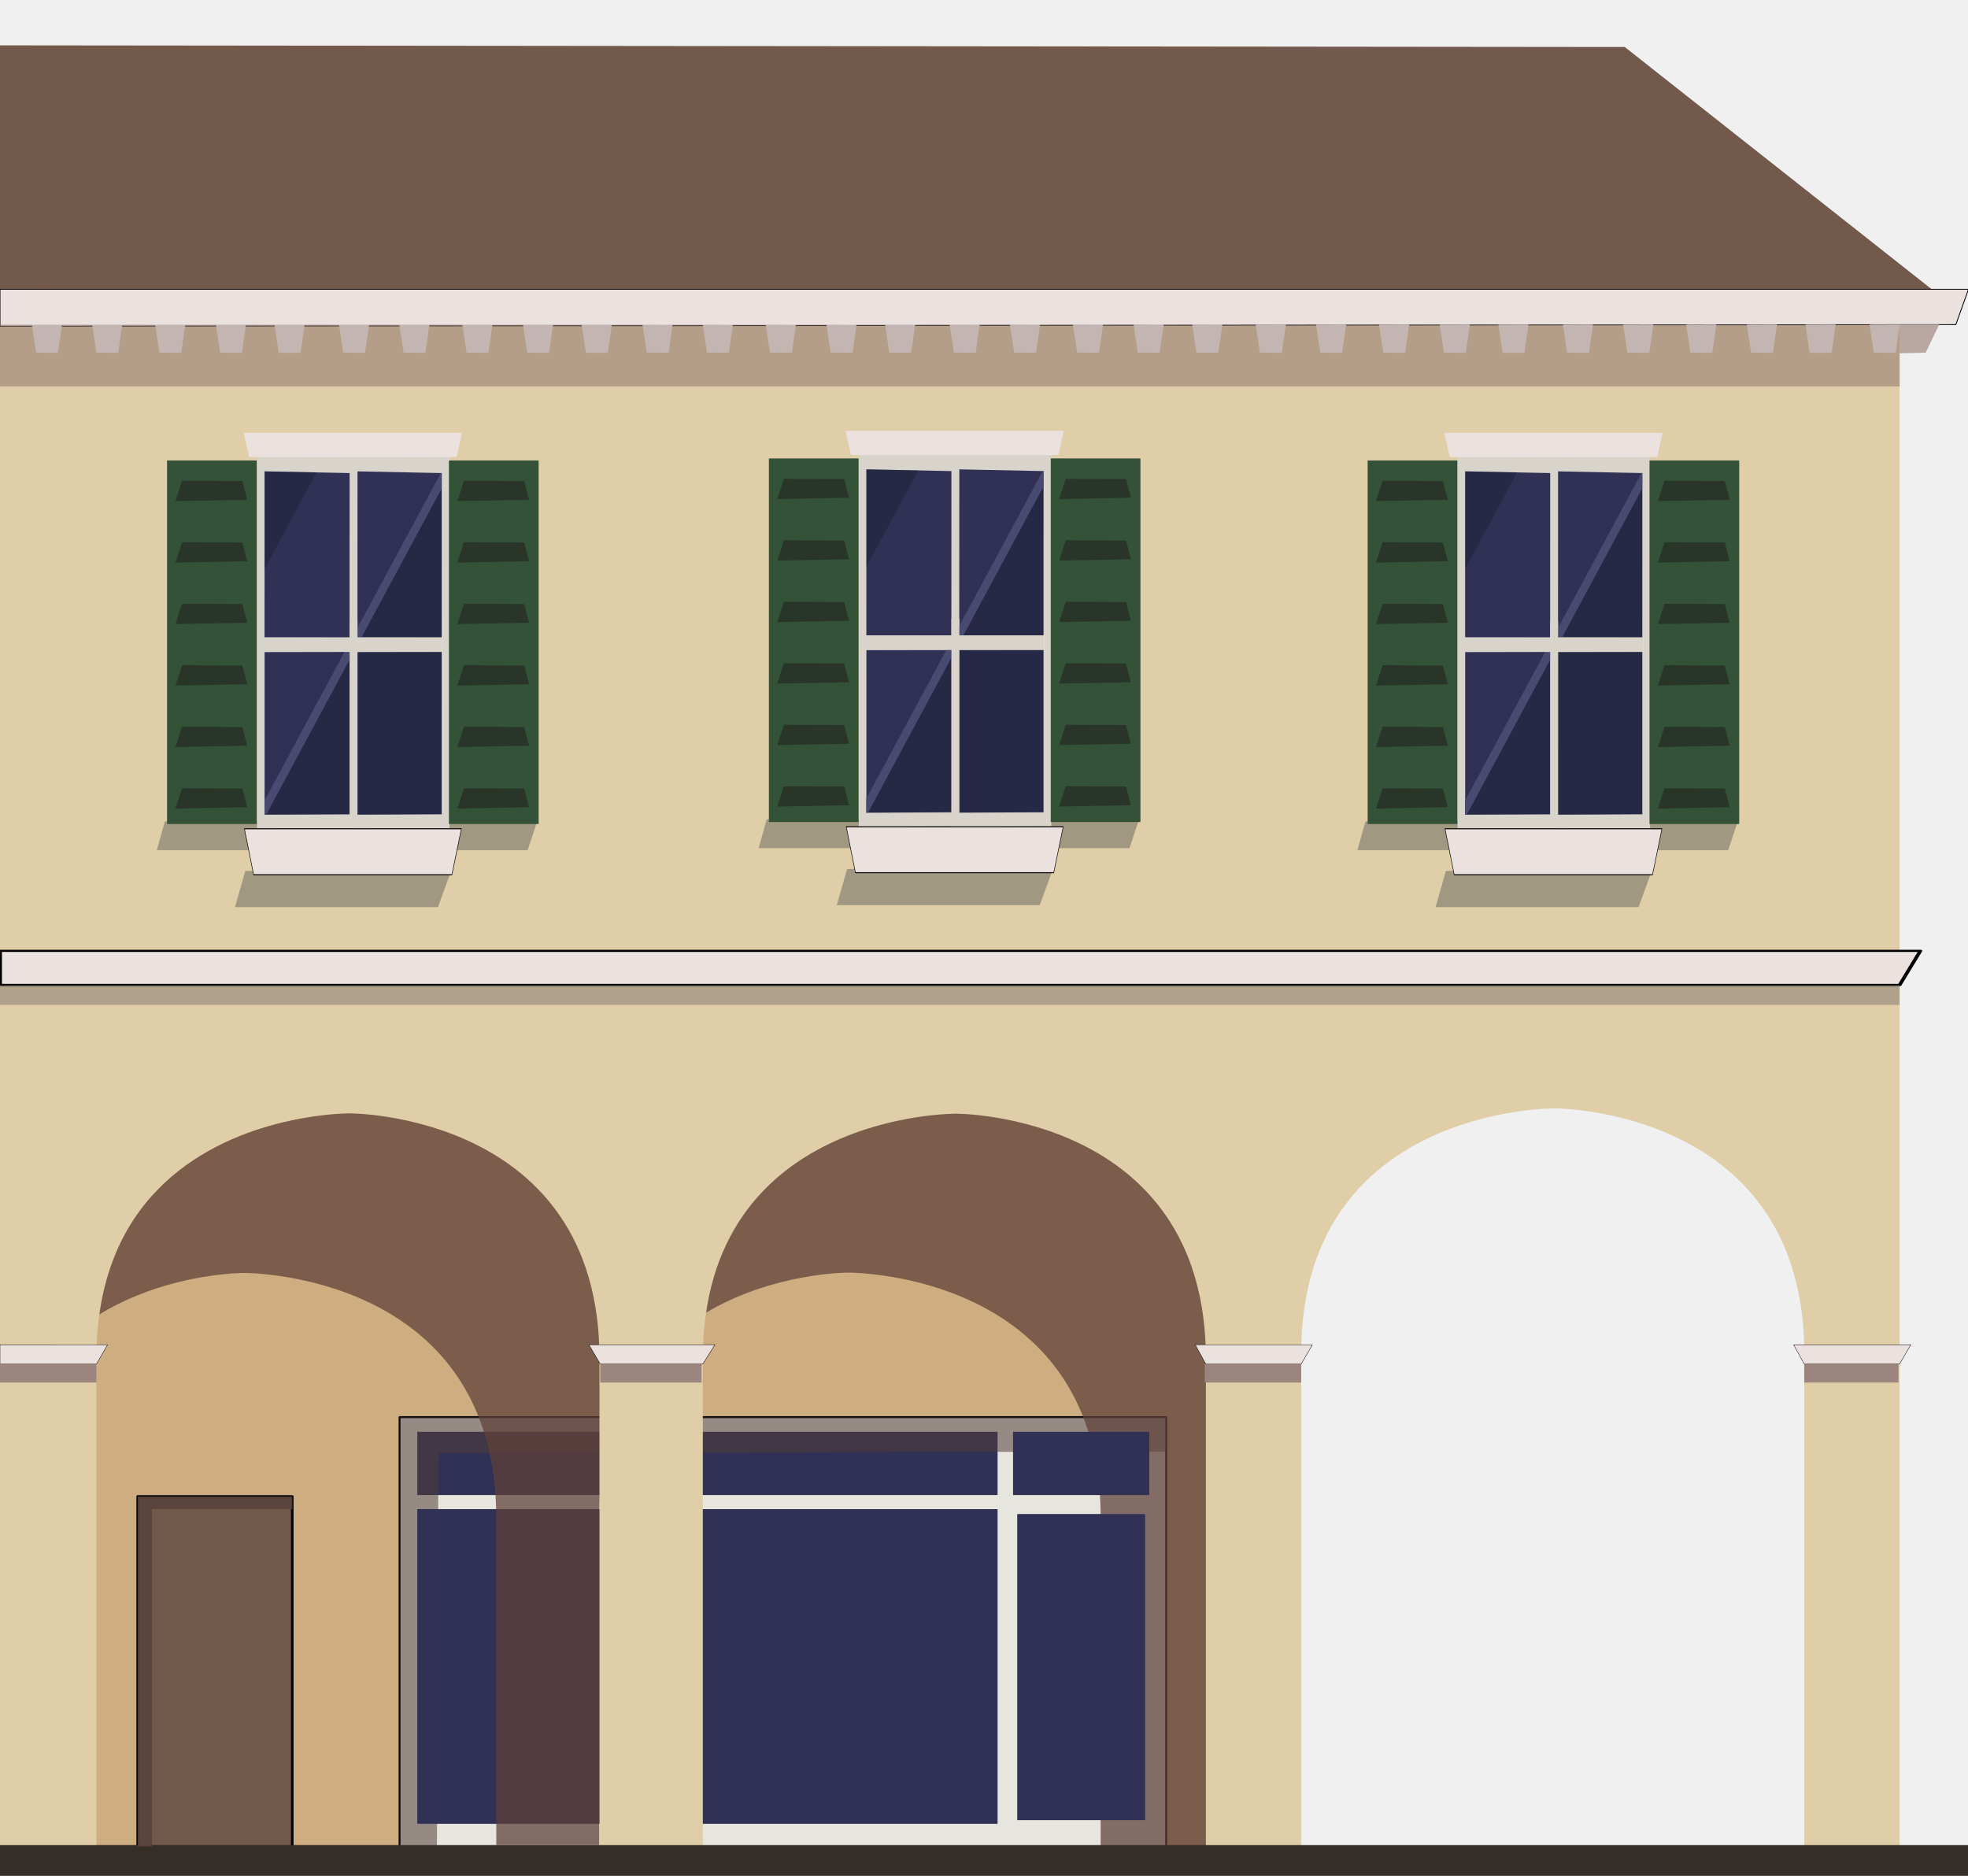
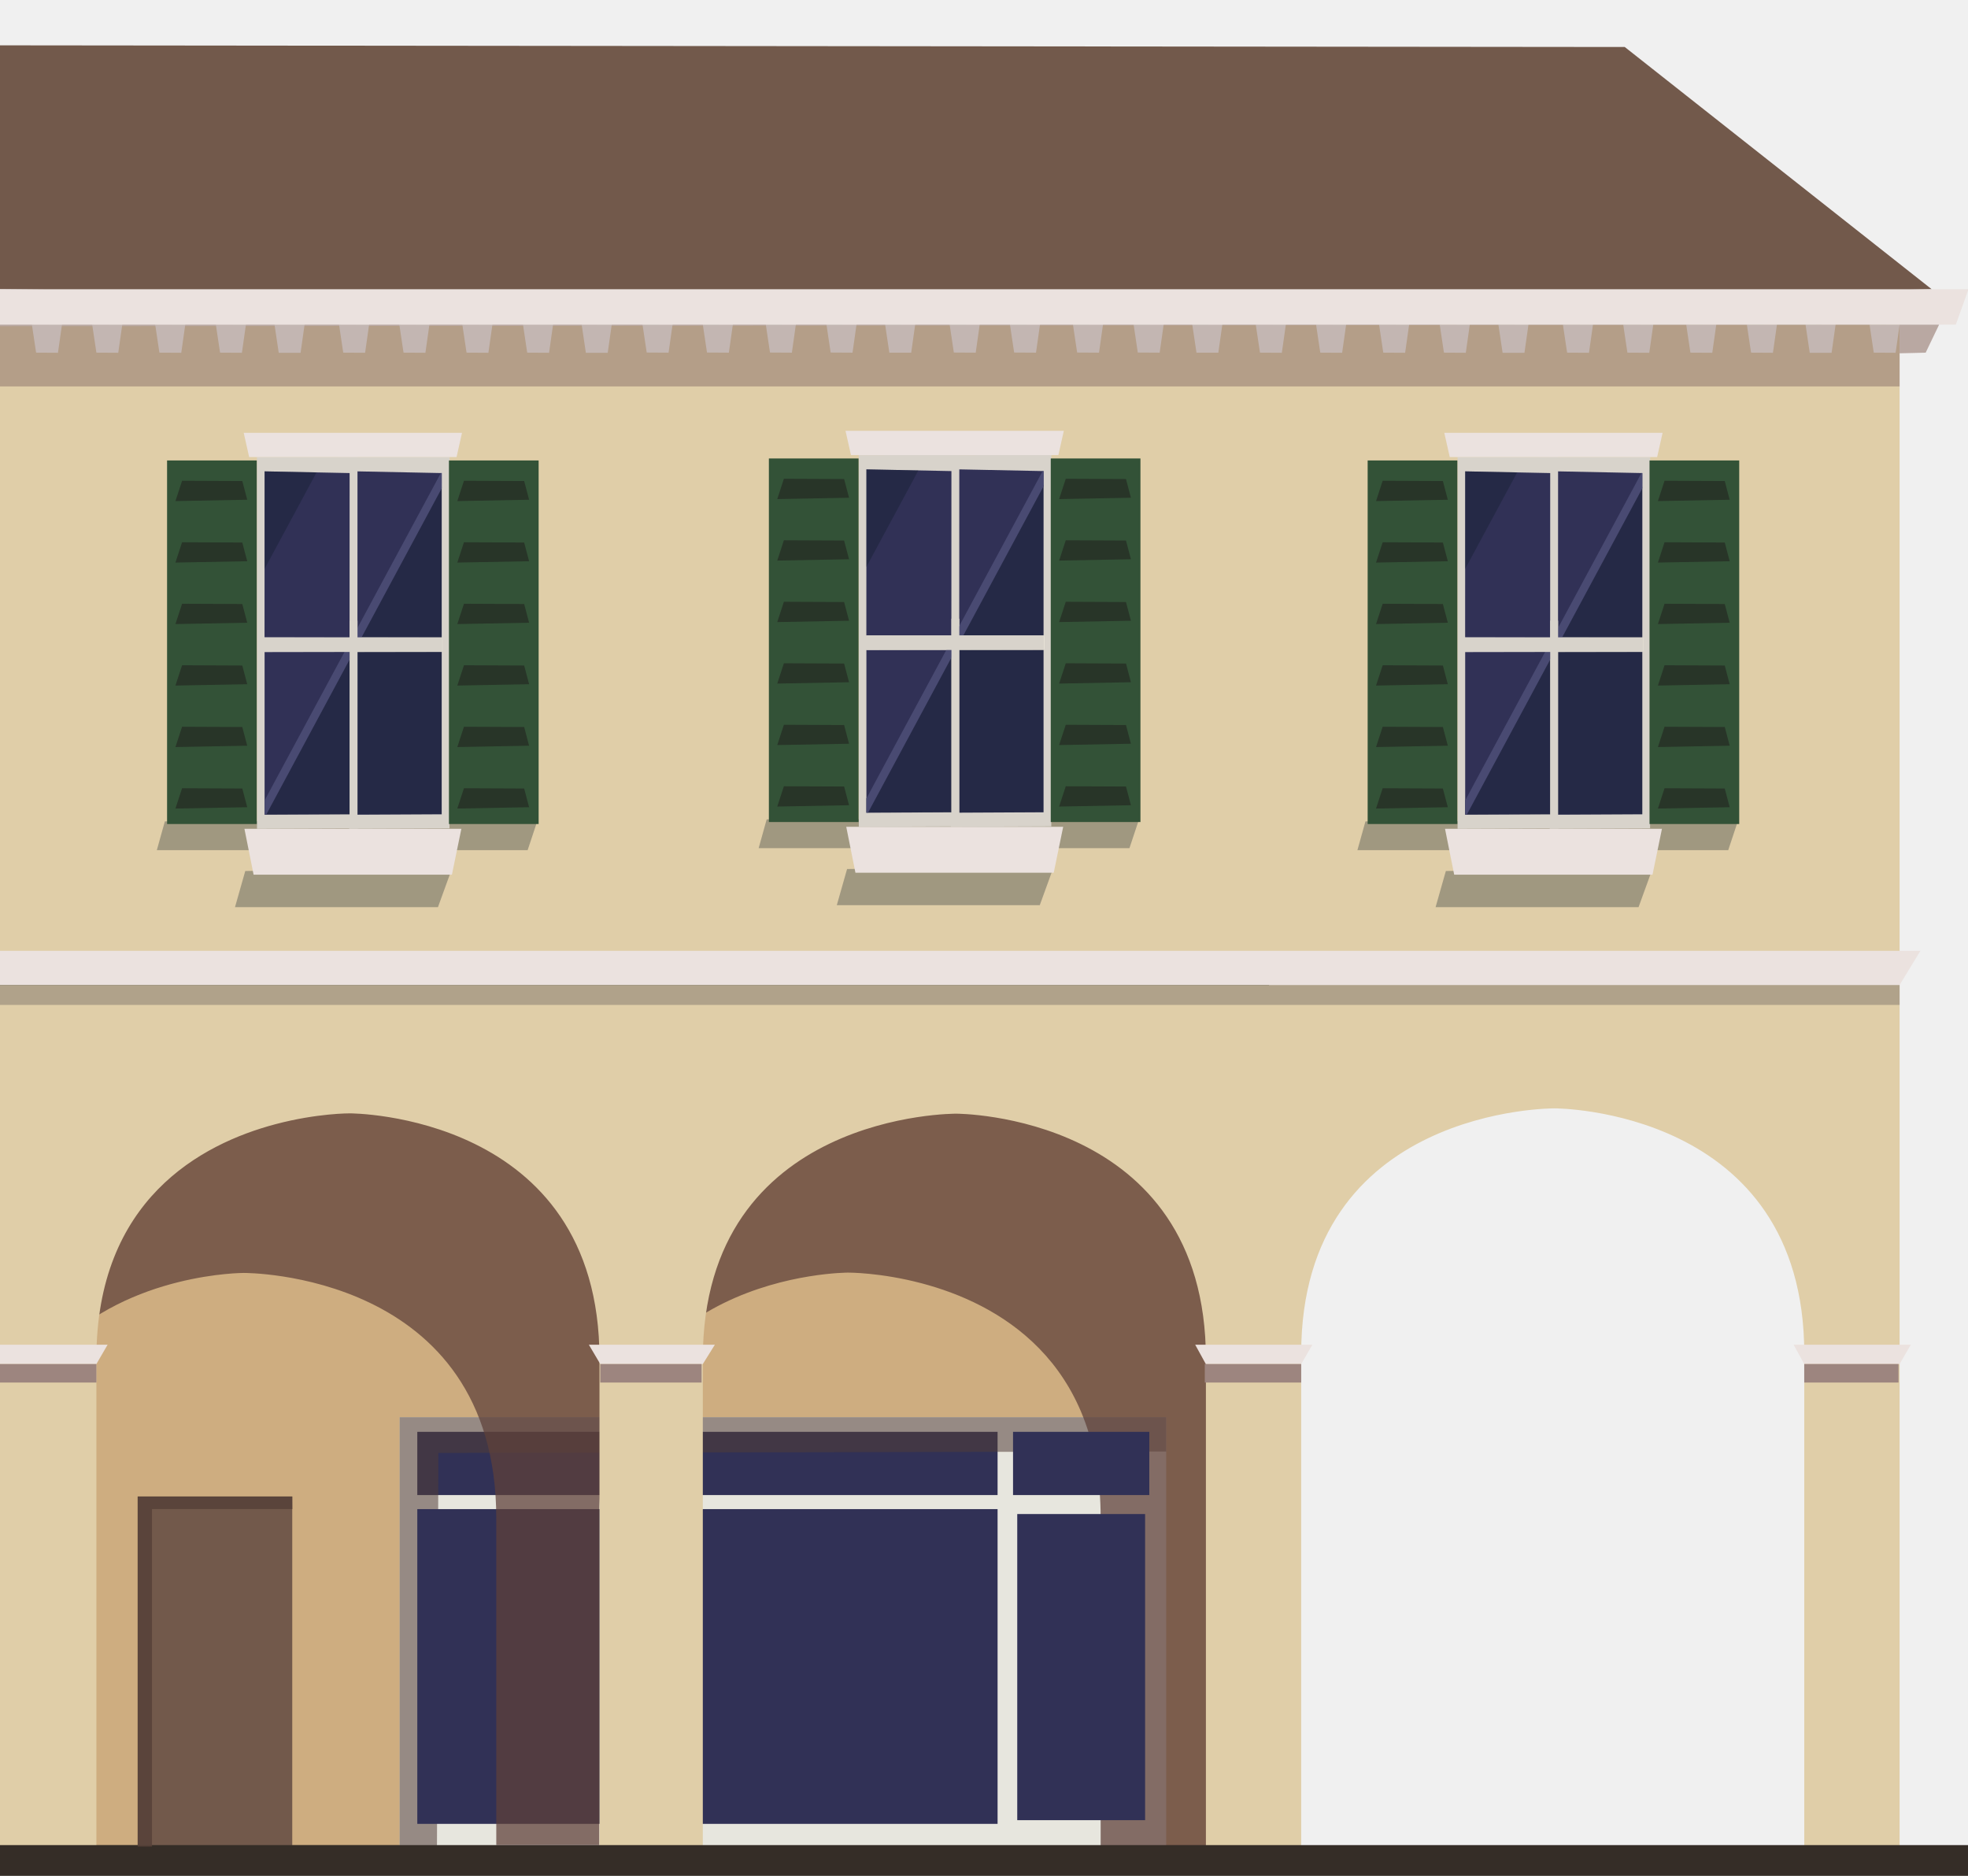
<svg xmlns="http://www.w3.org/2000/svg" width="100%" height="100%" viewBox="0 0 768 732" version="1.1" xml:space="preserve" style="fill-rule:evenodd;clip-rule:evenodd;stroke-linejoin:round;stroke-miterlimit:1.414;" id="svg832">
  <defs id="defs836" />
  <g id="g12159">
    <rect y="126.681" x="4.8000002e-006" height="247.192" width="741.312" id="rect6165" style="fill:#e0cea8;fill-opacity:1;stroke:none;stroke-width:0.805;stroke-miterlimit:1.414;stroke-dasharray:none;stroke-dashoffset:0;stroke-opacity:1" />
    <rect y="384.373" x="0" height="336.181" width="494.72" id="rect5883" style="fill:#cead80;fill-opacity:1;stroke:#000000;stroke-width:1;stroke-miterlimit:1.414;stroke-dasharray:none;stroke-dashoffset:0;stroke-opacity:1" />
-     <rect y="553.018" x="155.955" height="167.634" width="299.14" id="rect5943" style="fill:#e7e6de;fill-opacity:1;stroke:#000000;stroke-width:0.785;stroke-miterlimit:1.414;stroke-dasharray:none;stroke-dashoffset:0;stroke-opacity:1" />
+     <rect y="553.018" x="155.955" height="167.634" width="299.14" id="rect5943" style="fill:#e7e6de;fill-opacity:1;stroke:none;stroke-width:0.785;stroke-miterlimit:1.414;stroke-dasharray:none;stroke-dashoffset:0;stroke-opacity:1" />
    <rect y="558.735" x="162.847" height="24.674" width="226.451" id="rect5965" style="fill:#313156;fill-opacity:1;stroke:none;stroke-width:0.805;stroke-miterlimit:1.414;stroke-dasharray:none;stroke-dashoffset:0;stroke-opacity:1" />
    <path id="path5973" d="M 155.955,720.652 V 553.018 h 299.14 l -3e-5,13.393 -284.023,0.548 -0.548,153.595 z" style="fill:#503c37;fill-opacity:0.537;stroke:none;stroke-width:1px;stroke-linecap:butt;stroke-linejoin:miter;stroke-opacity:1" />
    <rect y="588.892" x="162.847" height="122.821" width="226.451" id="rect5967" style="fill:#313156;fill-opacity:1;stroke:none;stroke-width:0.805;stroke-miterlimit:1.414;stroke-dasharray:none;stroke-dashoffset:0;stroke-opacity:1" />
-     <rect y="583.957" x="53.734" height="136.597" width="60.314" id="rect5945" style="fill:#72594b;fill-opacity:1;stroke:#000000;stroke-width:1;stroke-miterlimit:1.414;stroke-dasharray:none;stroke-dashoffset:0;stroke-opacity:1" />
+     <rect y="583.957" x="53.734" height="136.597" width="60.314" id="rect5945" style="fill:#72594b;fill-opacity:1;stroke:none;stroke-width:1;stroke-miterlimit:1.414;stroke-dasharray:none;stroke-dashoffset:0;stroke-opacity:1" />
    <path id="rect5876-6" d="M 507.207,402.652 V 720 l -77.684,0.554 V 592.321 c 0,-61.917 -40.622,-83.786 -69.711,-91.508 -16.224,-4.306 -28.861,-4.211 -28.861,-4.211 0,0 -97.089,-0.164 -97.089,95.719 V 719.993 H 193.67 V 592.448 c 0,-96.451 -98.574,-95.719 -98.574,-95.719 0,0 -44.345,-0.065 -73.096,29.488 V 405.942 Z" style="clip-rule:evenodd;fill:#5f413a;fill-opacity:0.732;fill-rule:evenodd;stroke:none;stroke-width:0.998;stroke-linejoin:round;stroke-miterlimit:4;stroke-dasharray:none;stroke-dashoffset:0;stroke-opacity:1" />
    <path id="rect5876" d="M -9.2800004e-4,384.372 V 720.554 H 37.618 v -190.377 c 0,-61.917 40.759,-83.786 69.947,-91.508 16.279,-4.306 28.959,-4.211 28.959,-4.211 0,0 97.418,-0.164 97.418,95.719 v 190.377 h 40.328 v -190.25 c 0,-96.451 98.908,-95.719 98.908,-95.719 0,10e-6 97.418,-0.164 97.418,95.719 v 190.25 h 37.184 v -192.328 c 0,-96.451 98.906,-95.719 98.906,-95.719 0,0 97.42,-0.164 97.42,95.719 v 192.328 h 37.205 V 384.372 Z" style="fill:#e0cea8;fill-opacity:1;stroke:none;stroke-width:1;stroke-miterlimit:4;stroke-dasharray:none;stroke-dashoffset:0;stroke-opacity:1" />
    <rect y="590.811" x="396.975" height="119.462" width="49.893" id="rect5969" style="fill:#313156;fill-opacity:1;stroke:none;stroke-width:0.769;stroke-miterlimit:1.414;stroke-dasharray:none;stroke-dashoffset:0;stroke-opacity:1" />
    <g transform="matrix(0.9744177,0,0,0.64633,-218.2696,-346.2518)" id="g313">
      <g id="roof">
        <path d="M 224,710.359 750.479,718.095 997.633,710.359 874.698,564.095 224,563.095 Z" style="fill:#72594b;fill-rule:nonzero" id="path310" />
      </g>
    </g>
-     <g style="stroke:#000000;stroke-width:1.333;stroke-miterlimit:1.414;stroke-dasharray:none;stroke-opacity:1" id="g321" transform="matrix(1.128621,0,0,0.6348237,-252.8097,-392.6519)">
-       <path id="path319" style="fill:#ebe2df;fill-opacity:1;fill-rule:nonzero;stroke:#000000;stroke-width:1.333;stroke-miterlimit:1.414;stroke-dasharray:none;stroke-opacity:1" d="m 224,1203 h 664.01 l -7.181,21 L 224,1224 Z" />
-     </g>
-     <path d="M -9.5999999e-7,112.875 H 768.187 L 763.245,126.676 -9.6000008e-7,127.297 Z" style="fill:#ebe2df;fill-opacity:1;fill-rule:nonzero;stroke:#000000;stroke-width:0.324;stroke-miterlimit:1.414;stroke-dasharray:none;stroke-opacity:1" id="path323" />
+     <g style="stroke:none;stroke-width:1.333;stroke-miterlimit:1.414;stroke-dasharray:none;stroke-opacity:1" id="g321" transform="matrix(1.128621,0,0,0.6348237,-252.8097,-392.6519)">
+       <path id="path319" style="fill:#ebe2df;fill-opacity:1;fill-rule:nonzero;stroke:none;stroke-width:1.333;stroke-miterlimit:1.414;stroke-dasharray:none;stroke-opacity:1" d="m 224,1203 h 664.01 l -7.181,21 L 224,1224 Z" />
+     </g>
+     <path d="M -9.5999999e-7,112.875 H 768.187 L 763.245,126.676 -9.6000008e-7,127.297 Z" style="fill:#ebe2df;fill-opacity:1;fill-rule:nonzero;stroke:none;stroke-width:0.324;stroke-miterlimit:1.414;stroke-dasharray:none;stroke-opacity:1" id="path323" />
    <path d="m 108.771,137.659 -1.631,-10.938 11.723,-0.041 -1.56,10.978 z" style="fill:#ffffff;fill-opacity:1;fill-rule:nonzero;stroke-width:0.587" id="path327" />
    <path d="m 14.087,137.612 -1.631,-10.89 11.724,-0.041 -1.56,10.978 z" style="fill:#ffffff;fill-opacity:1;fill-rule:nonzero;stroke-width:0.587" id="path331" />
    <path d="m 37.618,137.612 -1.63,-10.89 11.723,-0.041 -1.56,10.978 z" style="fill:#ffffff;fill-opacity:1;fill-rule:nonzero;stroke-width:0.587" id="path335" />
    <path d="m 62.205,137.612 -1.631,-10.89 11.724,-0.041 -1.56,10.978 z" style="fill:#ffffff;fill-opacity:1;fill-rule:nonzero;stroke-width:0.587" id="path339" />
    <path d="m 85.876,137.612 -1.631,-10.89 11.723,-0.041 -1.56,10.978 z" style="fill:#ffffff;fill-opacity:1;fill-rule:nonzero;stroke-width:0.587" id="path343" />
    <g transform="translate(-269.7672,6.579688)" id="g6535">
      <g transform="matrix(0.5,0,0,0.9272628,544.487,-639.1839)" id="g401">
        <g id="g399" style="opacity:0.3">
          <path d="m 579.029,1048.78 -8.02,15.22 H 729.42 l 11.13,-16.54 z" style="fill:#0a1723;fill-rule:nonzero" id="path397" />
        </g>
      </g>
      <g transform="matrix(0.5,0,0,0.9272628,544.487,-639.1839)" id="g407">
        <g id="g405" style="opacity:0.3">
          <path d="M 516.286,1027.88 510.01,1040 h 289.41 l 7.565,-12.27 z" style="fill:#0a1723;fill-rule:nonzero" id="path403" />
        </g>
      </g>
      <g transform="matrix(0.5,0,0,0.9272628,544.487,-639.1839)" id="g411">
        <path d="m 738.424,1030.84 -78.335,0.16 -0.055,-156.417 78.494,-0.073 z" style="fill:#d8d3cb;fill-rule:nonzero" id="path409" />
      </g>
      <g transform="matrix(0.5,0,0,0.9272628,544.487,-639.1839)" id="g415">
        <path d="m 732.334,1024.89 -66.321,0.18 v -68.467 l 66.321,-0.061 z" style="fill:#313156;fill-rule:nonzero" id="path413" />
      </g>
      <g transform="matrix(0.5,0,0,0.9272628,544.487,-639.1839)" id="g419">
        <path d="m 732.334,950.562 -66.359,-0.061 0.038,-69.916 66.353,0.726 z" style="fill:#313156;fill-rule:nonzero" id="path417" />
      </g>
      <g transform="matrix(0.5,0,0,0.9272628,544.487,-639.1839)" id="g423">
        <path d="M 666.527,1030.84 588.19,1031 588.139,874.583 666.631,874.51 Z" style="fill:#d8d3cb;fill-rule:nonzero" id="path421" />
      </g>
      <g transform="matrix(0.5,0,0,0.9272628,544.487,-639.1839)" id="g427">
        <path d="m 660.439,1024.89 -66.323,0.18 v -68.467 l 66.323,-0.061 z" style="fill:#313156;fill-rule:nonzero" id="path425" />
      </g>
      <g transform="matrix(0.5,0,0,0.9272628,544.487,-639.1839)" id="g431">
        <path d="m 660.439,950.565 -66.362,-0.064 0.039,-69.916 66.356,0.726 z" style="fill:#313156;fill-rule:nonzero" id="path429" />
      </g>
      <g transform="matrix(0.5,0,0,0.9272628,544.487,-639.1839)" id="g435">
        <rect x="665.739" y="950.548" width="67.236" height="5.834" style="fill:#f6f1e1;fill-rule:nonzero" id="rect433" />
      </g>
      <g transform="matrix(0.5,0,0,0.9272628,544.487,-639.1839)" id="g439" style="fill:#ebe2df;fill-opacity:1;stroke:#000000;stroke-opacity:0">
        <path d="m 748.205,864.365 -4.259,10.218 H 582.074 l -4.26,-10.218 z" style="fill:#ebe2df;fill-opacity:1;fill-rule:nonzero;stroke:#000000;stroke-opacity:0" id="path437" />
      </g>
      <g transform="matrix(0.5,0,0,0.9272628,544.487,-639.1839)" id="g445">
        <g id="g443" style="opacity:0.3">
          <path d="m 732.334,1024.89 0.013,-137.881 -138.232,132.001 v 6.06 z" style="fill:#0a1723;fill-rule:nonzero" id="path441" />
        </g>
      </g>
      <g transform="matrix(0.5,0,0,0.9272628,544.487,-639.1839)" id="g449">
        <path d="m 595.403,1025.04 136.936,-137.285 0.017,0.021 0.019,-6.471 -0.687,-0.013 -137.545,137.738 -0.028,6.04 z" style="fill:#494a72;fill-rule:nonzero" id="path447" />
      </g>
      <g transform="matrix(0.5,0,0,0.9272628,544.487,-639.1839)" id="g453">
        <rect x="660.483" y="943.437" width="6.156" height="84.063" style="fill:#d8d3cb;fill-rule:nonzero" id="rect451" />
      </g>
      <g transform="matrix(0.5,0,0,0.9272628,544.487,-639.1839)" id="g457">
        <rect x="593.91" y="950.443" width="138.873" height="6.155" style="fill:#d8d3cb;fill-rule:nonzero" id="rect455" />
      </g>
-       <g transform="matrix(0.5,0,0,0.9272628,544.487,-639.1839)" id="g461" style="fill:#ebe2df;fill-opacity:1;stroke:#030303;stroke-width:0.413;stroke-miterlimit:1.414;stroke-dasharray:none;stroke-opacity:1">
-         <path d="M 740.326,1050.33 H 585.543 l -7.164,-19.32 H 747.7 Z" style="fill:#ebe2df;fill-opacity:1;fill-rule:nonzero;stroke:#030303;stroke-width:0.413;stroke-miterlimit:1.414;stroke-dasharray:none;stroke-opacity:1" id="path459" />
+       <g transform="matrix(0.5,0,0,0.9272628,544.487,-639.1839)" id="g461" style="fill:#ebe2df;fill-opacity:1;stroke:none;stroke-width:0.413;stroke-miterlimit:1.414;stroke-dasharray:none;stroke-opacity:1">
+         <path d="M 740.326,1050.33 H 585.543 l -7.164,-19.32 H 747.7 Z" style="fill:#ebe2df;fill-opacity:1;fill-rule:nonzero;stroke:none;stroke-width:0.413;stroke-miterlimit:1.414;stroke-dasharray:none;stroke-opacity:1" id="path459" />
      </g>
      <g transform="matrix(0.5,0,0,0.9272628,544.487,-639.1839)" id="g467">
        <g id="g465" style="opacity:0.3">
          <path d="m 594.094,921.663 v -41.078 l 40.625,0.435" style="fill:#0a1723;fill-rule:nonzero" id="path463" />
        </g>
      </g>
      <g transform="matrix(0.5,0,0,0.9272628,544.487,-639.1839)" id="g471" style="fill:#335237;fill-opacity:1">
        <rect x="518" y="876" width="70" height="153" style="fill:#335237;fill-opacity:1;fill-rule:nonzero" id="rect469" />
      </g>
      <g transform="matrix(0.5,0,0,0.9272628,544.487,-639.1839)" id="g475" style="fill:#283528;fill-opacity:1">
        <path d="m 580.568,892.532 -3.852,-7.871 -47,-0.111 -5.183,8.544 z" style="fill:#283528;fill-opacity:1;fill-rule:nonzero" id="path473" />
      </g>
      <g transform="matrix(0.5,0,0,0.9272628,544.487,-639.1839)" id="g479" style="fill:#283528;fill-opacity:1">
        <path d="m 580.568,1021.93 -3.852,-7.87 -47,-0.11 -5.183,8.54 z" style="fill:#283528;fill-opacity:1;fill-rule:nonzero" id="path477" />
      </g>
      <g transform="matrix(0.5,0,0,0.9272628,544.487,-639.1839)" id="g483" style="fill:#283528;fill-opacity:1">
        <path d="m 580.568,996.05 -3.852,-7.871 -47,-0.111 -5.183,8.544 z" style="fill:#283528;fill-opacity:1;fill-rule:nonzero" id="path481" />
      </g>
      <g transform="matrix(0.5,0,0,0.9272628,544.487,-639.1839)" id="g487" style="fill:#283528;fill-opacity:1">
        <path d="m 580.568,970.17 -3.852,-7.871 -47,-0.111 -5.183,8.544 z" style="fill:#283528;fill-opacity:1;fill-rule:nonzero" id="path485" />
      </g>
      <g transform="matrix(0.5,0,0,0.9272628,544.487,-639.1839)" id="g491" style="fill:#283528;fill-opacity:1">
        <path d="m 580.568,944.291 -3.852,-7.871 -47,-0.111 -5.183,8.544 z" style="fill:#283528;fill-opacity:1;fill-rule:nonzero" id="path489" />
      </g>
      <g transform="matrix(0.5,0,0,0.9272628,544.487,-639.1839)" id="g495" style="fill:#283528;fill-opacity:1">
        <path d="m 580.568,918.412 -3.852,-7.871 -47,-0.111 -5.183,8.544 z" style="fill:#283528;fill-opacity:1;fill-rule:nonzero" id="path493" />
      </g>
      <g transform="matrix(0.5,0,0,0.9272628,544.487,-639.1839)" id="g499" style="fill:#335237;fill-opacity:1">
        <rect x="738" y="876" width="70" height="153" style="fill:#335237;fill-opacity:1;fill-rule:nonzero" id="rect497" />
      </g>
      <g transform="matrix(0.5,0,0,0.9272628,544.487,-639.1839)" id="g503" style="fill:#283528;fill-opacity:1">
        <path d="m 800.568,892.532 -3.852,-7.871 -47,-0.111 -5.183,8.544 z" style="fill:#283528;fill-opacity:1;fill-rule:nonzero" id="path501" />
      </g>
      <g transform="matrix(0.5,0,0,0.9272628,544.487,-639.1839)" id="g507" style="fill:#283528;fill-opacity:1">
        <path d="m 800.568,1021.93 -3.852,-7.87 -47,-0.11 -5.183,8.54 z" style="fill:#283528;fill-opacity:1;fill-rule:nonzero" id="path505" />
      </g>
      <g transform="matrix(0.5,0,0,0.9272628,544.487,-639.1839)" id="g511" style="fill:#283528;fill-opacity:1">
        <path d="m 800.568,996.05 -3.852,-7.871 -47,-0.111 -5.183,8.544 z" style="fill:#283528;fill-opacity:1;fill-rule:nonzero" id="path509" />
      </g>
      <g transform="matrix(0.5,0,0,0.9272628,544.487,-639.1839)" id="g515" style="fill:#283528;fill-opacity:1">
        <path d="m 800.568,970.17 -3.852,-7.871 -47,-0.111 -5.183,8.544 z" style="fill:#283528;fill-opacity:1;fill-rule:nonzero" id="path513" />
      </g>
      <g transform="matrix(0.5,0,0,0.9272628,544.487,-639.1839)" id="g519" style="fill:#283528;fill-opacity:1">
        <path d="m 800.568,944.291 -3.852,-7.871 -47,-0.111 -5.183,8.544 z" style="fill:#283528;fill-opacity:1;fill-rule:nonzero" id="path517" />
      </g>
      <g transform="matrix(0.5,0,0,0.9272628,544.487,-639.1839)" id="g523">
        <path d="m 800.568,918.412 -3.852,-7.871 -47,-0.111 -5.183,8.544 z" style="fill:#283528;fill-opacity:1;fill-rule:nonzero" id="path521" />
      </g>
    </g>
    <g transform="matrix(0.527479,0,0,0.5,-118.16,-228)" id="g829">
      <g id="ground">
        <rect x="224.009" y="1896" width="1456" height="24" style="fill:#352d27;fill-rule:nonzero" id="rect826" />
      </g>
    </g>
-     <path d="m 699.947,524.74 h 45.73 l -4.369,7.536 h -37.22 z" style="clip-rule:evenodd;fill:#ebe2df;fill-opacity:1;fill-rule:nonzero;stroke:#000000;stroke-width:0.151;stroke-linejoin:round;stroke-miterlimit:1.414;stroke-opacity:1" id="path319-9" />
-     <path d="m 466.42,524.744 h 45.73 l -4.369,7.536 H 470.561 Z" style="clip-rule:evenodd;fill:#ebe2df;fill-opacity:1;fill-rule:nonzero;stroke:#000000;stroke-width:0.151;stroke-linejoin:round;stroke-miterlimit:1.414;stroke-opacity:1" id="path319-9-6" />
-     <path d="m 229.802,524.744 h 49.167 l -4.697,7.536 h -40.017 z" style="clip-rule:evenodd;fill:#ebe2df;fill-opacity:1;fill-rule:nonzero;stroke:#000000;stroke-width:0.157;stroke-linejoin:round;stroke-miterlimit:1.414;stroke-opacity:1" id="path319-9-6-4" />
-     <path d="m 0,524.74 41.987,0.005 -4.369,7.536 H 0 Z" style="clip-rule:evenodd;fill:#ebe2df;fill-opacity:1;fill-rule:nonzero;stroke:#000000;stroke-width:0.151;stroke-linejoin:round;stroke-miterlimit:1.414;stroke-opacity:1" id="path319-9-6-46" />
+     <path d="m 699.947,524.74 h 45.73 l -4.369,7.536 h -37.22 z" style="clip-rule:evenodd;fill:#ebe2df;fill-opacity:1;fill-rule:nonzero;stroke:none;stroke-width:0.151;stroke-linejoin:round;stroke-miterlimit:1.414;stroke-opacity:1" id="path319-9" />
+     <path d="m 466.42,524.744 h 45.73 l -4.369,7.536 H 470.561 Z" style="clip-rule:evenodd;fill:#ebe2df;fill-opacity:1;fill-rule:nonzero;stroke:none;stroke-width:0.151;stroke-linejoin:round;stroke-miterlimit:1.414;stroke-opacity:1" id="path319-9-6" />
+     <path d="m 229.802,524.744 h 49.167 l -4.697,7.536 h -40.017 z" style="clip-rule:evenodd;fill:#ebe2df;fill-opacity:1;fill-rule:nonzero;stroke:none;stroke-width:0.157;stroke-linejoin:round;stroke-miterlimit:1.414;stroke-opacity:1" id="path319-9-6-4" />
+     <path d="m 0,524.74 41.987,0.005 -4.369,7.536 H 0 Z" style="clip-rule:evenodd;fill:#ebe2df;fill-opacity:1;fill-rule:nonzero;stroke:none;stroke-width:0.151;stroke-linejoin:round;stroke-miterlimit:1.414;stroke-opacity:1" id="path319-9-6-46" />
    <rect y="558.735" x="395.33" height="24.674" width="53.186" id="rect5971" style="fill:#313156;fill-opacity:1;stroke:none;stroke-width:0.805;stroke-miterlimit:1.414;stroke-dasharray:none;stroke-dashoffset:0;stroke-opacity:1" />
    <path d="m 228.631,137.659 -1.631,-10.938 11.723,-0.041 -1.56,10.978 z" style="clip-rule:evenodd;fill:#ffffff;fill-opacity:1;fill-rule:nonzero;stroke-width:0.587;stroke-linejoin:round;stroke-miterlimit:1.414" id="path327-2" />
    <path d="m 133.947,137.612 -1.631,-10.89 11.724,-0.041 -1.56,10.978 z" style="clip-rule:evenodd;fill:#ffffff;fill-opacity:1;fill-rule:nonzero;stroke-width:0.587;stroke-linejoin:round;stroke-miterlimit:1.414" id="path331-5" />
    <path d="m 157.478,137.612 -1.63,-10.89 11.723,-0.041 -1.56,10.978 z" style="clip-rule:evenodd;fill:#ffffff;fill-opacity:1;fill-rule:nonzero;stroke-width:0.587;stroke-linejoin:round;stroke-miterlimit:1.414" id="path335-0" />
    <path d="m 182.065,137.612 -1.631,-10.89 11.724,-0.041 -1.56,10.978 z" style="clip-rule:evenodd;fill:#ffffff;fill-opacity:1;fill-rule:nonzero;stroke-width:0.587;stroke-linejoin:round;stroke-miterlimit:1.414" id="path339-6" />
    <path d="m 205.736,137.612 -1.631,-10.89 11.723,-0.041 -1.56,10.978 z" style="clip-rule:evenodd;fill:#ffffff;fill-opacity:1;fill-rule:nonzero;stroke-width:0.587;stroke-linejoin:round;stroke-miterlimit:1.414" id="path343-3" />
    <path d="m 347.056,137.619 -1.631,-10.938 11.723,-0.041 -1.56,10.978 z" style="clip-rule:evenodd;fill:#ffffff;fill-opacity:1;fill-rule:nonzero;stroke-width:0.587;stroke-linejoin:round;stroke-miterlimit:1.414" id="path327-20" />
    <path d="m 252.371,137.571 -1.631,-10.89 11.724,-0.041 -1.56,10.978 z" style="clip-rule:evenodd;fill:#ffffff;fill-opacity:1;fill-rule:nonzero;stroke-width:0.587;stroke-linejoin:round;stroke-miterlimit:1.414" id="path331-4" />
    <path d="m 275.902,137.571 -1.63,-10.89 11.723,-0.041 -1.56,10.978 z" style="clip-rule:evenodd;fill:#ffffff;fill-opacity:1;fill-rule:nonzero;stroke-width:0.587;stroke-linejoin:round;stroke-miterlimit:1.414" id="path335-4" />
    <path d="m 300.489,137.571 -1.631,-10.89 11.724,-0.041 -1.56,10.978 z" style="clip-rule:evenodd;fill:#ffffff;fill-opacity:1;fill-rule:nonzero;stroke-width:0.587;stroke-linejoin:round;stroke-miterlimit:1.414" id="path339-67" />
    <path d="m 324.16,137.571 -1.631,-10.89 11.723,-0.041 -1.56,10.978 z" style="clip-rule:evenodd;fill:#ffffff;fill-opacity:1;fill-rule:nonzero;stroke-width:0.587;stroke-linejoin:round;stroke-miterlimit:1.414" id="path343-0" />
    <path d="m 466.916,137.619 -1.631,-10.938 11.723,-0.041 -1.56,10.978 z" style="clip-rule:evenodd;fill:#ffffff;fill-opacity:1;fill-rule:nonzero;stroke-width:0.587;stroke-linejoin:round;stroke-miterlimit:1.414" id="path327-2-4" />
    <path d="m 372.231,137.571 -1.631,-10.89 11.724,-0.041 -1.56,10.978 z" style="clip-rule:evenodd;fill:#ffffff;fill-opacity:1;fill-rule:nonzero;stroke-width:0.587;stroke-linejoin:round;stroke-miterlimit:1.414" id="path331-5-9" />
    <path d="m 395.762,137.571 -1.63,-10.89 11.723,-0.041 -1.56,10.978 z" style="clip-rule:evenodd;fill:#ffffff;fill-opacity:1;fill-rule:nonzero;stroke-width:0.587;stroke-linejoin:round;stroke-miterlimit:1.414" id="path335-0-7" />
    <path d="m 420.349,137.571 -1.631,-10.89 11.724,-0.041 -1.56,10.978 z" style="clip-rule:evenodd;fill:#ffffff;fill-opacity:1;fill-rule:nonzero;stroke-width:0.587;stroke-linejoin:round;stroke-miterlimit:1.414" id="path339-6-9" />
    <path d="m 444.02,137.571 -1.631,-10.89 11.723,-0.041 -1.56,10.978 z" style="clip-rule:evenodd;fill:#ffffff;fill-opacity:1;fill-rule:nonzero;stroke-width:0.587;stroke-linejoin:round;stroke-miterlimit:1.414" id="path343-3-7" />
    <path d="m 586.38,137.659 -1.631,-10.938 11.723,-0.041 -1.56,10.978 z" style="clip-rule:evenodd;fill:#ffffff;fill-opacity:1;fill-rule:nonzero;stroke-width:0.587;stroke-linejoin:round;stroke-miterlimit:1.414" id="path327-5" />
    <path d="m 491.696,137.612 -1.631,-10.89 11.724,-0.041 -1.56,10.978 z" style="clip-rule:evenodd;fill:#ffffff;fill-opacity:1;fill-rule:nonzero;stroke-width:0.587;stroke-linejoin:round;stroke-miterlimit:1.414" id="path331-42" />
    <path d="m 515.227,137.612 -1.63,-10.89 11.723,-0.041 -1.56,10.978 z" style="clip-rule:evenodd;fill:#ffffff;fill-opacity:1;fill-rule:nonzero;stroke-width:0.587;stroke-linejoin:round;stroke-miterlimit:1.414" id="path335-5" />
    <path d="m 539.813,137.612 -1.631,-10.89 11.724,-0.041 -1.56,10.978 z" style="clip-rule:evenodd;fill:#ffffff;fill-opacity:1;fill-rule:nonzero;stroke-width:0.587;stroke-linejoin:round;stroke-miterlimit:1.414" id="path339-8" />
    <path d="m 563.485,137.612 -1.631,-10.89 11.723,-0.041 -1.56,10.978 z" style="clip-rule:evenodd;fill:#ffffff;fill-opacity:1;fill-rule:nonzero;stroke-width:0.587;stroke-linejoin:round;stroke-miterlimit:1.414" id="path343-4" />
    <path d="m 706.24,137.659 -1.631,-10.938 11.723,-0.041 -1.56,10.978 z" style="clip-rule:evenodd;fill:#ffffff;fill-opacity:1;fill-rule:nonzero;stroke-width:0.587;stroke-linejoin:round;stroke-miterlimit:1.414" id="path327-2-46" />
    <path d="m 611.556,137.612 -1.631,-10.89 11.724,-0.041 -1.56,10.978 z" style="clip-rule:evenodd;fill:#ffffff;fill-opacity:1;fill-rule:nonzero;stroke-width:0.587;stroke-linejoin:round;stroke-miterlimit:1.414" id="path331-5-5" />
    <path d="m 635.087,137.612 -1.63,-10.89 11.723,-0.041 -1.56,10.978 z" style="clip-rule:evenodd;fill:#ffffff;fill-opacity:1;fill-rule:nonzero;stroke-width:0.587;stroke-linejoin:round;stroke-miterlimit:1.414" id="path335-0-5" />
    <path d="m 659.673,137.612 -1.631,-10.89 11.724,-0.041 -1.56,10.978 z" style="clip-rule:evenodd;fill:#ffffff;fill-opacity:1;fill-rule:nonzero;stroke-width:0.587;stroke-linejoin:round;stroke-miterlimit:1.414" id="path339-6-6" />
    <path d="m 683.345,137.612 -1.631,-10.89 11.723,-0.041 -1.56,10.978 z" style="clip-rule:evenodd;fill:#ffffff;fill-opacity:1;fill-rule:nonzero;stroke-width:0.587;stroke-linejoin:round;stroke-miterlimit:1.414" id="path343-3-8" />
    <path d="m 731.219,137.612 -1.631,-10.89 11.723,-0.041 -1.56,10.978 z" style="clip-rule:evenodd;fill:#ffffff;fill-opacity:1;fill-rule:nonzero;stroke-width:0.587;stroke-linejoin:round;stroke-miterlimit:1.414" id="path343-3-8-7" />
    <rect y="532.28" x="0" height="7.221" width="37.618" id="rect6161" style="fill:#9d857f;fill-opacity:1;stroke:none;stroke-width:0.805;stroke-miterlimit:1.414;stroke-dasharray:none;stroke-dashoffset:0;stroke-opacity:1" />
    <rect y="384.372" x="-0.001" height="7.768" width="741.312" id="rect6163" style="fill:#736862;fill-opacity:0.431;stroke:none;stroke-width:0.678;stroke-miterlimit:1.414;stroke-dasharray:none;stroke-dashoffset:0;stroke-opacity:1" />
    <path d="m 741.312,137.862 v -11.181 h 15.407 l -5.243,10.938 z" style="clip-rule:evenodd;fill:#ebe2df;fill-opacity:1;fill-rule:nonzero;stroke:none;stroke-width:0.187;stroke-linejoin:round;stroke-miterlimit:1.414;stroke-dasharray:none;stroke-opacity:1" id="path343-3-8-7-1" />
    <path id="rect6199" d="m 0,126.682 v 24.113 h 741.312 v -12.934 l 10.162,-0.242 5.244,-10.938 H 741.312 Z" style="fill:#8b716a;fill-opacity:0.512;stroke:none;stroke-width:0.224;stroke-miterlimit:1.414;stroke-dasharray:none;stroke-dashoffset:0;stroke-opacity:1" />
    <g transform="translate(-503.4358,5.804269)" id="g6535-5" style="clip-rule:evenodd;fill-rule:evenodd;stroke-linejoin:round;stroke-miterlimit:1.414">
      <g transform="matrix(0.5,0,0,0.9272628,544.487,-639.1839)" id="g401-9">
        <g id="g399-4" style="opacity:0.3">
          <path d="m 579.029,1048.78 -8.02,15.22 H 729.42 l 11.13,-16.54 z" style="fill:#0a1723;fill-rule:nonzero" id="path397-3" />
        </g>
      </g>
      <g transform="matrix(0.5,0,0,0.9272628,544.487,-639.1839)" id="g407-4">
        <g id="g405-8" style="opacity:0.3">
          <path d="M 516.286,1027.88 510.01,1040 h 289.41 l 7.565,-12.27 z" style="fill:#0a1723;fill-rule:nonzero" id="path403-3" />
        </g>
      </g>
      <g transform="matrix(0.5,0,0,0.9272628,544.487,-639.1839)" id="g411-0">
        <path d="m 738.424,1030.84 -78.335,0.16 -0.055,-156.417 78.494,-0.073 z" style="fill:#d8d3cb;fill-rule:nonzero" id="path409-5" />
      </g>
      <g transform="matrix(0.5,0,0,0.9272628,544.487,-639.1839)" id="g415-8">
        <path d="m 732.334,1024.89 -66.321,0.18 v -68.467 l 66.321,-0.061 z" style="fill:#313156;fill-rule:nonzero" id="path413-8" />
      </g>
      <g transform="matrix(0.5,0,0,0.9272628,544.487,-639.1839)" id="g419-6">
        <path d="m 732.334,950.562 -66.359,-0.061 0.038,-69.916 66.353,0.726 z" style="fill:#313156;fill-rule:nonzero" id="path417-8" />
      </g>
      <g transform="matrix(0.5,0,0,0.9272628,544.487,-639.1839)" id="g423-7">
        <path d="M 666.527,1030.84 588.19,1031 588.139,874.583 666.631,874.51 Z" style="fill:#d8d3cb;fill-rule:nonzero" id="path421-7" />
      </g>
      <g transform="matrix(0.5,0,0,0.9272628,544.487,-639.1839)" id="g427-5">
        <path d="m 660.439,1024.89 -66.323,0.18 v -68.467 l 66.323,-0.061 z" style="fill:#313156;fill-rule:nonzero" id="path425-5" />
      </g>
      <g transform="matrix(0.5,0,0,0.9272628,544.487,-639.1839)" id="g431-0">
        <path d="m 660.439,950.565 -66.362,-0.064 0.039,-69.916 66.356,0.726 z" style="fill:#313156;fill-rule:nonzero" id="path429-6" />
      </g>
      <g transform="matrix(0.5,0,0,0.9272628,544.487,-639.1839)" id="g435-8">
        <rect x="665.739" y="950.548" width="67.236" height="5.834" style="fill:#f6f1e1;fill-rule:nonzero" id="rect433-0" />
      </g>
      <g transform="matrix(0.5,0,0,0.9272628,544.487,-639.1839)" id="g439-1" style="fill:#ebe2df;fill-opacity:1;stroke:#000000;stroke-opacity:0">
        <path d="m 748.205,864.365 -4.259,10.218 H 582.074 l -4.26,-10.218 z" style="fill:#ebe2df;fill-opacity:1;fill-rule:nonzero;stroke:#000000;stroke-opacity:0" id="path437-0" />
      </g>
      <g transform="matrix(0.5,0,0,0.9272628,544.487,-639.1839)" id="g445-6">
        <g id="g443-7" style="opacity:0.3">
          <path d="m 732.334,1024.89 0.013,-137.881 -138.232,132.001 v 6.06 z" style="fill:#0a1723;fill-rule:nonzero" id="path441-3" />
        </g>
      </g>
      <g transform="matrix(0.5,0,0,0.9272628,544.487,-639.1839)" id="g449-5">
        <path d="m 595.403,1025.04 136.936,-137.285 0.017,0.021 0.019,-6.471 -0.687,-0.013 -137.545,137.738 -0.028,6.04 z" style="fill:#494a72;fill-rule:nonzero" id="path447-0" />
      </g>
      <g transform="matrix(0.5,0,0,0.9272628,544.487,-639.1839)" id="g453-4">
        <rect x="660.483" y="943.437" width="6.156" height="84.063" style="fill:#d8d3cb;fill-rule:nonzero" id="rect451-4" />
      </g>
      <g transform="matrix(0.5,0,0,0.9272628,544.487,-639.1839)" id="g457-4">
        <rect x="593.91" y="950.443" width="138.873" height="6.155" style="fill:#d8d3cb;fill-rule:nonzero" id="rect455-1" />
      </g>
-       <g transform="matrix(0.5,0,0,0.9272628,544.487,-639.1839)" id="g461-3" style="fill:#ebe2df;fill-opacity:1;stroke:#030303;stroke-width:0.413;stroke-miterlimit:1.414;stroke-dasharray:none;stroke-opacity:1">
-         <path d="M 740.326,1050.33 H 585.543 l -7.164,-19.32 H 747.7 Z" style="fill:#ebe2df;fill-opacity:1;fill-rule:nonzero;stroke:#030303;stroke-width:0.413;stroke-miterlimit:1.414;stroke-dasharray:none;stroke-opacity:1" id="path459-2" />
+       <g transform="matrix(0.5,0,0,0.9272628,544.487,-639.1839)" id="g461-3" style="fill:#ebe2df;fill-opacity:1;stroke:none;stroke-width:0.413;stroke-miterlimit:1.414;stroke-dasharray:none;stroke-opacity:1">
+         <path d="M 740.326,1050.33 H 585.543 l -7.164,-19.32 H 747.7 Z" style="fill:#ebe2df;fill-opacity:1;fill-rule:nonzero;stroke:none;stroke-width:0.413;stroke-miterlimit:1.414;stroke-dasharray:none;stroke-opacity:1" id="path459-2" />
      </g>
      <g transform="matrix(0.5,0,0,0.9272628,544.487,-639.1839)" id="g467-7">
        <g id="g465-1" style="opacity:0.3">
          <path d="m 594.094,921.663 v -41.078 l 40.625,0.435" style="fill:#0a1723;fill-rule:nonzero" id="path463-7" />
        </g>
      </g>
      <g transform="matrix(0.5,0,0,0.9272628,544.487,-639.1839)" id="g471-3" style="fill:#335237;fill-opacity:1">
        <rect x="518" y="876" width="70" height="153" style="fill:#335237;fill-opacity:1;fill-rule:nonzero" id="rect469-2" />
      </g>
      <g transform="matrix(0.5,0,0,0.9272628,544.487,-639.1839)" id="g475-4" style="fill:#283528;fill-opacity:1">
        <path d="m 580.568,892.532 -3.852,-7.871 -47,-0.111 -5.183,8.544 z" style="fill:#283528;fill-opacity:1;fill-rule:nonzero" id="path473-0" />
      </g>
      <g transform="matrix(0.5,0,0,0.9272628,544.487,-639.1839)" id="g479-4" style="fill:#283528;fill-opacity:1">
        <path d="m 580.568,1021.93 -3.852,-7.87 -47,-0.11 -5.183,8.54 z" style="fill:#283528;fill-opacity:1;fill-rule:nonzero" id="path477-0" />
      </g>
      <g transform="matrix(0.5,0,0,0.9272628,544.487,-639.1839)" id="g483-9" style="fill:#283528;fill-opacity:1">
        <path d="m 580.568,996.05 -3.852,-7.871 -47,-0.111 -5.183,8.544 z" style="fill:#283528;fill-opacity:1;fill-rule:nonzero" id="path481-5" />
      </g>
      <g transform="matrix(0.5,0,0,0.9272628,544.487,-639.1839)" id="g487-4" style="fill:#283528;fill-opacity:1">
        <path d="m 580.568,970.17 -3.852,-7.871 -47,-0.111 -5.183,8.544 z" style="fill:#283528;fill-opacity:1;fill-rule:nonzero" id="path485-3" />
      </g>
      <g transform="matrix(0.5,0,0,0.9272628,544.487,-639.1839)" id="g491-4" style="fill:#283528;fill-opacity:1">
        <path d="m 580.568,944.291 -3.852,-7.871 -47,-0.111 -5.183,8.544 z" style="fill:#283528;fill-opacity:1;fill-rule:nonzero" id="path489-7" />
      </g>
      <g transform="matrix(0.5,0,0,0.9272628,544.487,-639.1839)" id="g495-9" style="fill:#283528;fill-opacity:1">
        <path d="m 580.568,918.412 -3.852,-7.871 -47,-0.111 -5.183,8.544 z" style="fill:#283528;fill-opacity:1;fill-rule:nonzero" id="path493-3" />
      </g>
      <g transform="matrix(0.5,0,0,0.9272628,544.487,-639.1839)" id="g499-2" style="fill:#335237;fill-opacity:1">
        <rect x="738" y="876" width="70" height="153" style="fill:#335237;fill-opacity:1;fill-rule:nonzero" id="rect497-0" />
      </g>
      <g transform="matrix(0.5,0,0,0.9272628,544.487,-639.1839)" id="g503-2" style="fill:#283528;fill-opacity:1">
        <path d="m 800.568,892.532 -3.852,-7.871 -47,-0.111 -5.183,8.544 z" style="fill:#283528;fill-opacity:1;fill-rule:nonzero" id="path501-9" />
      </g>
      <g transform="matrix(0.5,0,0,0.9272628,544.487,-639.1839)" id="g507-2" style="fill:#283528;fill-opacity:1">
        <path d="m 800.568,1021.93 -3.852,-7.87 -47,-0.11 -5.183,8.54 z" style="fill:#283528;fill-opacity:1;fill-rule:nonzero" id="path505-9" />
      </g>
      <g transform="matrix(0.5,0,0,0.9272628,544.487,-639.1839)" id="g511-1" style="fill:#283528;fill-opacity:1">
        <path d="m 800.568,996.05 -3.852,-7.871 -47,-0.111 -5.183,8.544 z" style="fill:#283528;fill-opacity:1;fill-rule:nonzero" id="path509-2" />
      </g>
      <g transform="matrix(0.5,0,0,0.9272628,544.487,-639.1839)" id="g515-9" style="fill:#283528;fill-opacity:1">
        <path d="m 800.568,970.17 -3.852,-7.871 -47,-0.111 -5.183,8.544 z" style="fill:#283528;fill-opacity:1;fill-rule:nonzero" id="path513-8" />
      </g>
      <g transform="matrix(0.5,0,0,0.9272628,544.487,-639.1839)" id="g519-1" style="fill:#283528;fill-opacity:1">
        <path d="m 800.568,944.291 -3.852,-7.871 -47,-0.111 -5.183,8.544 z" style="fill:#283528;fill-opacity:1;fill-rule:nonzero" id="path517-0" />
      </g>
      <g transform="matrix(0.5,0,0,0.9272628,544.487,-639.1839)" id="g523-2">
        <path d="m 800.568,918.412 -3.852,-7.871 -47,-0.111 -5.183,8.544 z" style="fill:#283528;fill-opacity:1;fill-rule:nonzero" id="path521-1" />
      </g>
    </g>
    <g transform="translate(-738.2904,6.579693)" id="g6535-9" style="clip-rule:evenodd;fill-rule:evenodd;stroke-linejoin:round;stroke-miterlimit:1.414">
      <g transform="matrix(0.5,0,0,0.9272628,544.487,-639.1839)" id="g401-7">
        <g id="g399-2" style="opacity:0.3">
          <path d="m 579.029,1048.78 -8.02,15.22 H 729.42 l 11.13,-16.54 z" style="fill:#0a1723;fill-rule:nonzero" id="path397-0" />
        </g>
      </g>
      <g transform="matrix(0.5,0,0,0.9272628,544.487,-639.1839)" id="g407-7">
        <g id="g405-9" style="opacity:0.3">
          <path d="M 516.286,1027.88 510.01,1040 h 289.41 l 7.565,-12.27 z" style="fill:#0a1723;fill-rule:nonzero" id="path403-2" />
        </g>
      </g>
      <g transform="matrix(0.5,0,0,0.9272628,544.487,-639.1839)" id="g411-8">
        <path d="m 738.424,1030.84 -78.335,0.16 -0.055,-156.417 78.494,-0.073 z" style="fill:#d8d3cb;fill-rule:nonzero" id="path409-6" />
      </g>
      <g transform="matrix(0.5,0,0,0.9272628,544.487,-639.1839)" id="g415-5">
        <path d="m 732.334,1024.89 -66.321,0.18 v -68.467 l 66.321,-0.061 z" style="fill:#313156;fill-rule:nonzero" id="path413-0" />
      </g>
      <g transform="matrix(0.5,0,0,0.9272628,544.487,-639.1839)" id="g419-8">
        <path d="m 732.334,950.562 -66.359,-0.061 0.038,-69.916 66.353,0.726 z" style="fill:#313156;fill-rule:nonzero" id="path417-2" />
      </g>
      <g transform="matrix(0.5,0,0,0.9272628,544.487,-639.1839)" id="g423-6">
        <path d="M 666.527,1030.84 588.19,1031 588.139,874.583 666.631,874.51 Z" style="fill:#d8d3cb;fill-rule:nonzero" id="path421-0" />
      </g>
      <g transform="matrix(0.5,0,0,0.9272628,544.487,-639.1839)" id="g427-1">
        <path d="m 660.439,1024.89 -66.323,0.18 v -68.467 l 66.323,-0.061 z" style="fill:#313156;fill-rule:nonzero" id="path425-2" />
      </g>
      <g transform="matrix(0.5,0,0,0.9272628,544.487,-639.1839)" id="g431-8">
        <path d="m 660.439,950.565 -66.362,-0.064 0.039,-69.916 66.356,0.726 z" style="fill:#313156;fill-rule:nonzero" id="path429-0" />
      </g>
      <g transform="matrix(0.5,0,0,0.9272628,544.487,-639.1839)" id="g435-0">
        <rect x="665.739" y="950.548" width="67.236" height="5.834" style="fill:#f6f1e1;fill-rule:nonzero" id="rect433-7" />
      </g>
      <g transform="matrix(0.5,0,0,0.9272628,544.487,-639.1839)" id="g439-7" style="fill:#ebe2df;fill-opacity:1;stroke:#000000;stroke-opacity:0">
        <path d="m 748.205,864.365 -4.259,10.218 H 582.074 l -4.26,-10.218 z" style="fill:#ebe2df;fill-opacity:1;fill-rule:nonzero;stroke:#000000;stroke-opacity:0" id="path437-6" />
      </g>
      <g transform="matrix(0.5,0,0,0.9272628,544.487,-639.1839)" id="g445-7">
        <g id="g443-0" style="opacity:0.3">
          <path d="m 732.334,1024.89 0.013,-137.881 -138.232,132.001 v 6.06 z" style="fill:#0a1723;fill-rule:nonzero" id="path441-6" />
        </g>
      </g>
      <g transform="matrix(0.5,0,0,0.9272628,544.487,-639.1839)" id="g449-0">
        <path d="m 595.403,1025.04 136.936,-137.285 0.017,0.021 0.019,-6.471 -0.687,-0.013 -137.545,137.738 -0.028,6.04 z" style="fill:#494a72;fill-rule:nonzero" id="path447-5" />
      </g>
      <g transform="matrix(0.5,0,0,0.9272628,544.487,-639.1839)" id="g453-1">
        <rect x="660.483" y="943.437" width="6.156" height="84.063" style="fill:#d8d3cb;fill-rule:nonzero" id="rect451-48" />
      </g>
      <g transform="matrix(0.5,0,0,0.9272628,544.487,-639.1839)" id="g457-3">
        <rect x="593.91" y="950.443" width="138.873" height="6.155" style="fill:#d8d3cb;fill-rule:nonzero" id="rect455-0" />
      </g>
-       <g transform="matrix(0.5,0,0,0.9272628,544.487,-639.1839)" id="g461-7" style="fill:#ebe2df;fill-opacity:1;stroke:#030303;stroke-width:0.413;stroke-miterlimit:1.414;stroke-dasharray:none;stroke-opacity:1">
-         <path d="M 740.326,1050.33 H 585.543 l -7.164,-19.32 H 747.7 Z" style="fill:#ebe2df;fill-opacity:1;fill-rule:nonzero;stroke:#030303;stroke-width:0.413;stroke-miterlimit:1.414;stroke-dasharray:none;stroke-opacity:1" id="path459-8" />
+       <g transform="matrix(0.5,0,0,0.9272628,544.487,-639.1839)" id="g461-7" style="fill:#ebe2df;fill-opacity:1;stroke:none;stroke-width:0.413;stroke-miterlimit:1.414;stroke-dasharray:none;stroke-opacity:1">
+         <path d="M 740.326,1050.33 H 585.543 l -7.164,-19.32 H 747.7 Z" style="fill:#ebe2df;fill-opacity:1;fill-rule:nonzero;stroke:none;stroke-width:0.413;stroke-miterlimit:1.414;stroke-dasharray:none;stroke-opacity:1" id="path459-8" />
      </g>
      <g transform="matrix(0.5,0,0,0.9272628,544.487,-639.1839)" id="g467-9">
        <g id="g465-3" style="opacity:0.3">
          <path d="m 594.094,921.663 v -41.078 l 40.625,0.435" style="fill:#0a1723;fill-rule:nonzero" id="path463-9" />
        </g>
      </g>
      <g transform="matrix(0.5,0,0,0.9272628,544.487,-639.1839)" id="g471-8" style="fill:#335237;fill-opacity:1">
        <rect x="518" y="876" width="70" height="153" style="fill:#335237;fill-opacity:1;fill-rule:nonzero" id="rect469-4" />
      </g>
      <g transform="matrix(0.5,0,0,0.9272628,544.487,-639.1839)" id="g475-3" style="fill:#283528;fill-opacity:1">
        <path d="m 580.568,892.532 -3.852,-7.871 -47,-0.111 -5.183,8.544 z" style="fill:#283528;fill-opacity:1;fill-rule:nonzero" id="path473-5" />
      </g>
      <g transform="matrix(0.5,0,0,0.9272628,544.487,-639.1839)" id="g479-43" style="fill:#283528;fill-opacity:1">
        <path d="m 580.568,1021.93 -3.852,-7.87 -47,-0.11 -5.183,8.54 z" style="fill:#283528;fill-opacity:1;fill-rule:nonzero" id="path477-5" />
      </g>
      <g transform="matrix(0.5,0,0,0.9272628,544.487,-639.1839)" id="g483-4" style="fill:#283528;fill-opacity:1">
        <path d="m 580.568,996.05 -3.852,-7.871 -47,-0.111 -5.183,8.544 z" style="fill:#283528;fill-opacity:1;fill-rule:nonzero" id="path481-7" />
      </g>
      <g transform="matrix(0.5,0,0,0.9272628,544.487,-639.1839)" id="g487-8" style="fill:#283528;fill-opacity:1">
        <path d="m 580.568,970.17 -3.852,-7.871 -47,-0.111 -5.183,8.544 z" style="fill:#283528;fill-opacity:1;fill-rule:nonzero" id="path485-6" />
      </g>
      <g transform="matrix(0.5,0,0,0.9272628,544.487,-639.1839)" id="g491-5" style="fill:#283528;fill-opacity:1">
        <path d="m 580.568,944.291 -3.852,-7.871 -47,-0.111 -5.183,8.544 z" style="fill:#283528;fill-opacity:1;fill-rule:nonzero" id="path489-3" />
      </g>
      <g transform="matrix(0.5,0,0,0.9272628,544.487,-639.1839)" id="g495-1" style="fill:#283528;fill-opacity:1">
        <path d="m 580.568,918.412 -3.852,-7.871 -47,-0.111 -5.183,8.544 z" style="fill:#283528;fill-opacity:1;fill-rule:nonzero" id="path493-4" />
      </g>
      <g transform="matrix(0.5,0,0,0.9272628,544.487,-639.1839)" id="g499-25" style="fill:#335237;fill-opacity:1">
        <rect x="738" y="876" width="70" height="153" style="fill:#335237;fill-opacity:1;fill-rule:nonzero" id="rect497-4" />
      </g>
      <g transform="matrix(0.5,0,0,0.9272628,544.487,-639.1839)" id="g503-1" style="fill:#283528;fill-opacity:1">
        <path d="m 800.568,892.532 -3.852,-7.871 -47,-0.111 -5.183,8.544 z" style="fill:#283528;fill-opacity:1;fill-rule:nonzero" id="path501-4" />
      </g>
      <g transform="matrix(0.5,0,0,0.9272628,544.487,-639.1839)" id="g507-8" style="fill:#283528;fill-opacity:1">
        <path d="m 800.568,1021.93 -3.852,-7.87 -47,-0.11 -5.183,8.54 z" style="fill:#283528;fill-opacity:1;fill-rule:nonzero" id="path505-98" />
      </g>
      <g transform="matrix(0.5,0,0,0.9272628,544.487,-639.1839)" id="g511-2" style="fill:#283528;fill-opacity:1">
        <path d="m 800.568,996.05 -3.852,-7.871 -47,-0.111 -5.183,8.544 z" style="fill:#283528;fill-opacity:1;fill-rule:nonzero" id="path509-0" />
      </g>
      <g transform="matrix(0.5,0,0,0.9272628,544.487,-639.1839)" id="g515-7" style="fill:#283528;fill-opacity:1">
        <path d="m 800.568,970.17 -3.852,-7.871 -47,-0.111 -5.183,8.544 z" style="fill:#283528;fill-opacity:1;fill-rule:nonzero" id="path513-4" />
      </g>
      <g transform="matrix(0.5,0,0,0.9272628,544.487,-639.1839)" id="g519-18" style="fill:#283528;fill-opacity:1">
        <path d="m 800.568,944.291 -3.852,-7.871 -47,-0.111 -5.183,8.544 z" style="fill:#283528;fill-opacity:1;fill-rule:nonzero" id="path517-6" />
      </g>
      <g transform="matrix(0.5,0,0,0.9272628,544.487,-639.1839)" id="g523-8">
        <path d="m 800.568,918.412 -3.852,-7.871 -47,-0.111 -5.183,8.544 z" style="fill:#283528;fill-opacity:1;fill-rule:nonzero" id="path521-16" />
      </g>
    </g>
    <path id="path6884" d="m 114.079,588.892 -0.031,-4.935 H 53.734 v 136.597 h 5.586 V 588.892 Z" style="fill:#584239;fill-opacity:0.894;stroke:none;stroke-width:1px;stroke-linecap:butt;stroke-linejoin:miter;stroke-opacity:1" />
    <rect y="532.28" x="234.255" height="7.221" width="39.537" id="rect6161-1" style="clip-rule:evenodd;fill:#9d857f;fill-opacity:1;fill-rule:evenodd;stroke:none;stroke-width:0.825;stroke-linejoin:round;stroke-miterlimit:1.414;stroke-dasharray:none;stroke-dashoffset:0;stroke-opacity:1" />
    <rect y="532.28" x="470.163" height="7.221" width="37.618" id="rect6161-9" style="clip-rule:evenodd;fill:#9d857f;fill-opacity:1;fill-rule:evenodd;stroke:none;stroke-width:0.805;stroke-linejoin:round;stroke-miterlimit:1.414;stroke-dasharray:none;stroke-dashoffset:0;stroke-opacity:1" />
    <rect y="532.275" x="704.088" height="7.221" width="36.796" id="rect6161-2" style="clip-rule:evenodd;fill:#9d857f;fill-opacity:1;fill-rule:evenodd;stroke:none;stroke-width:0.796;stroke-linejoin:round;stroke-miterlimit:1.414;stroke-dasharray:none;stroke-dashoffset:0;stroke-opacity:1" />
  </g>
</svg>
